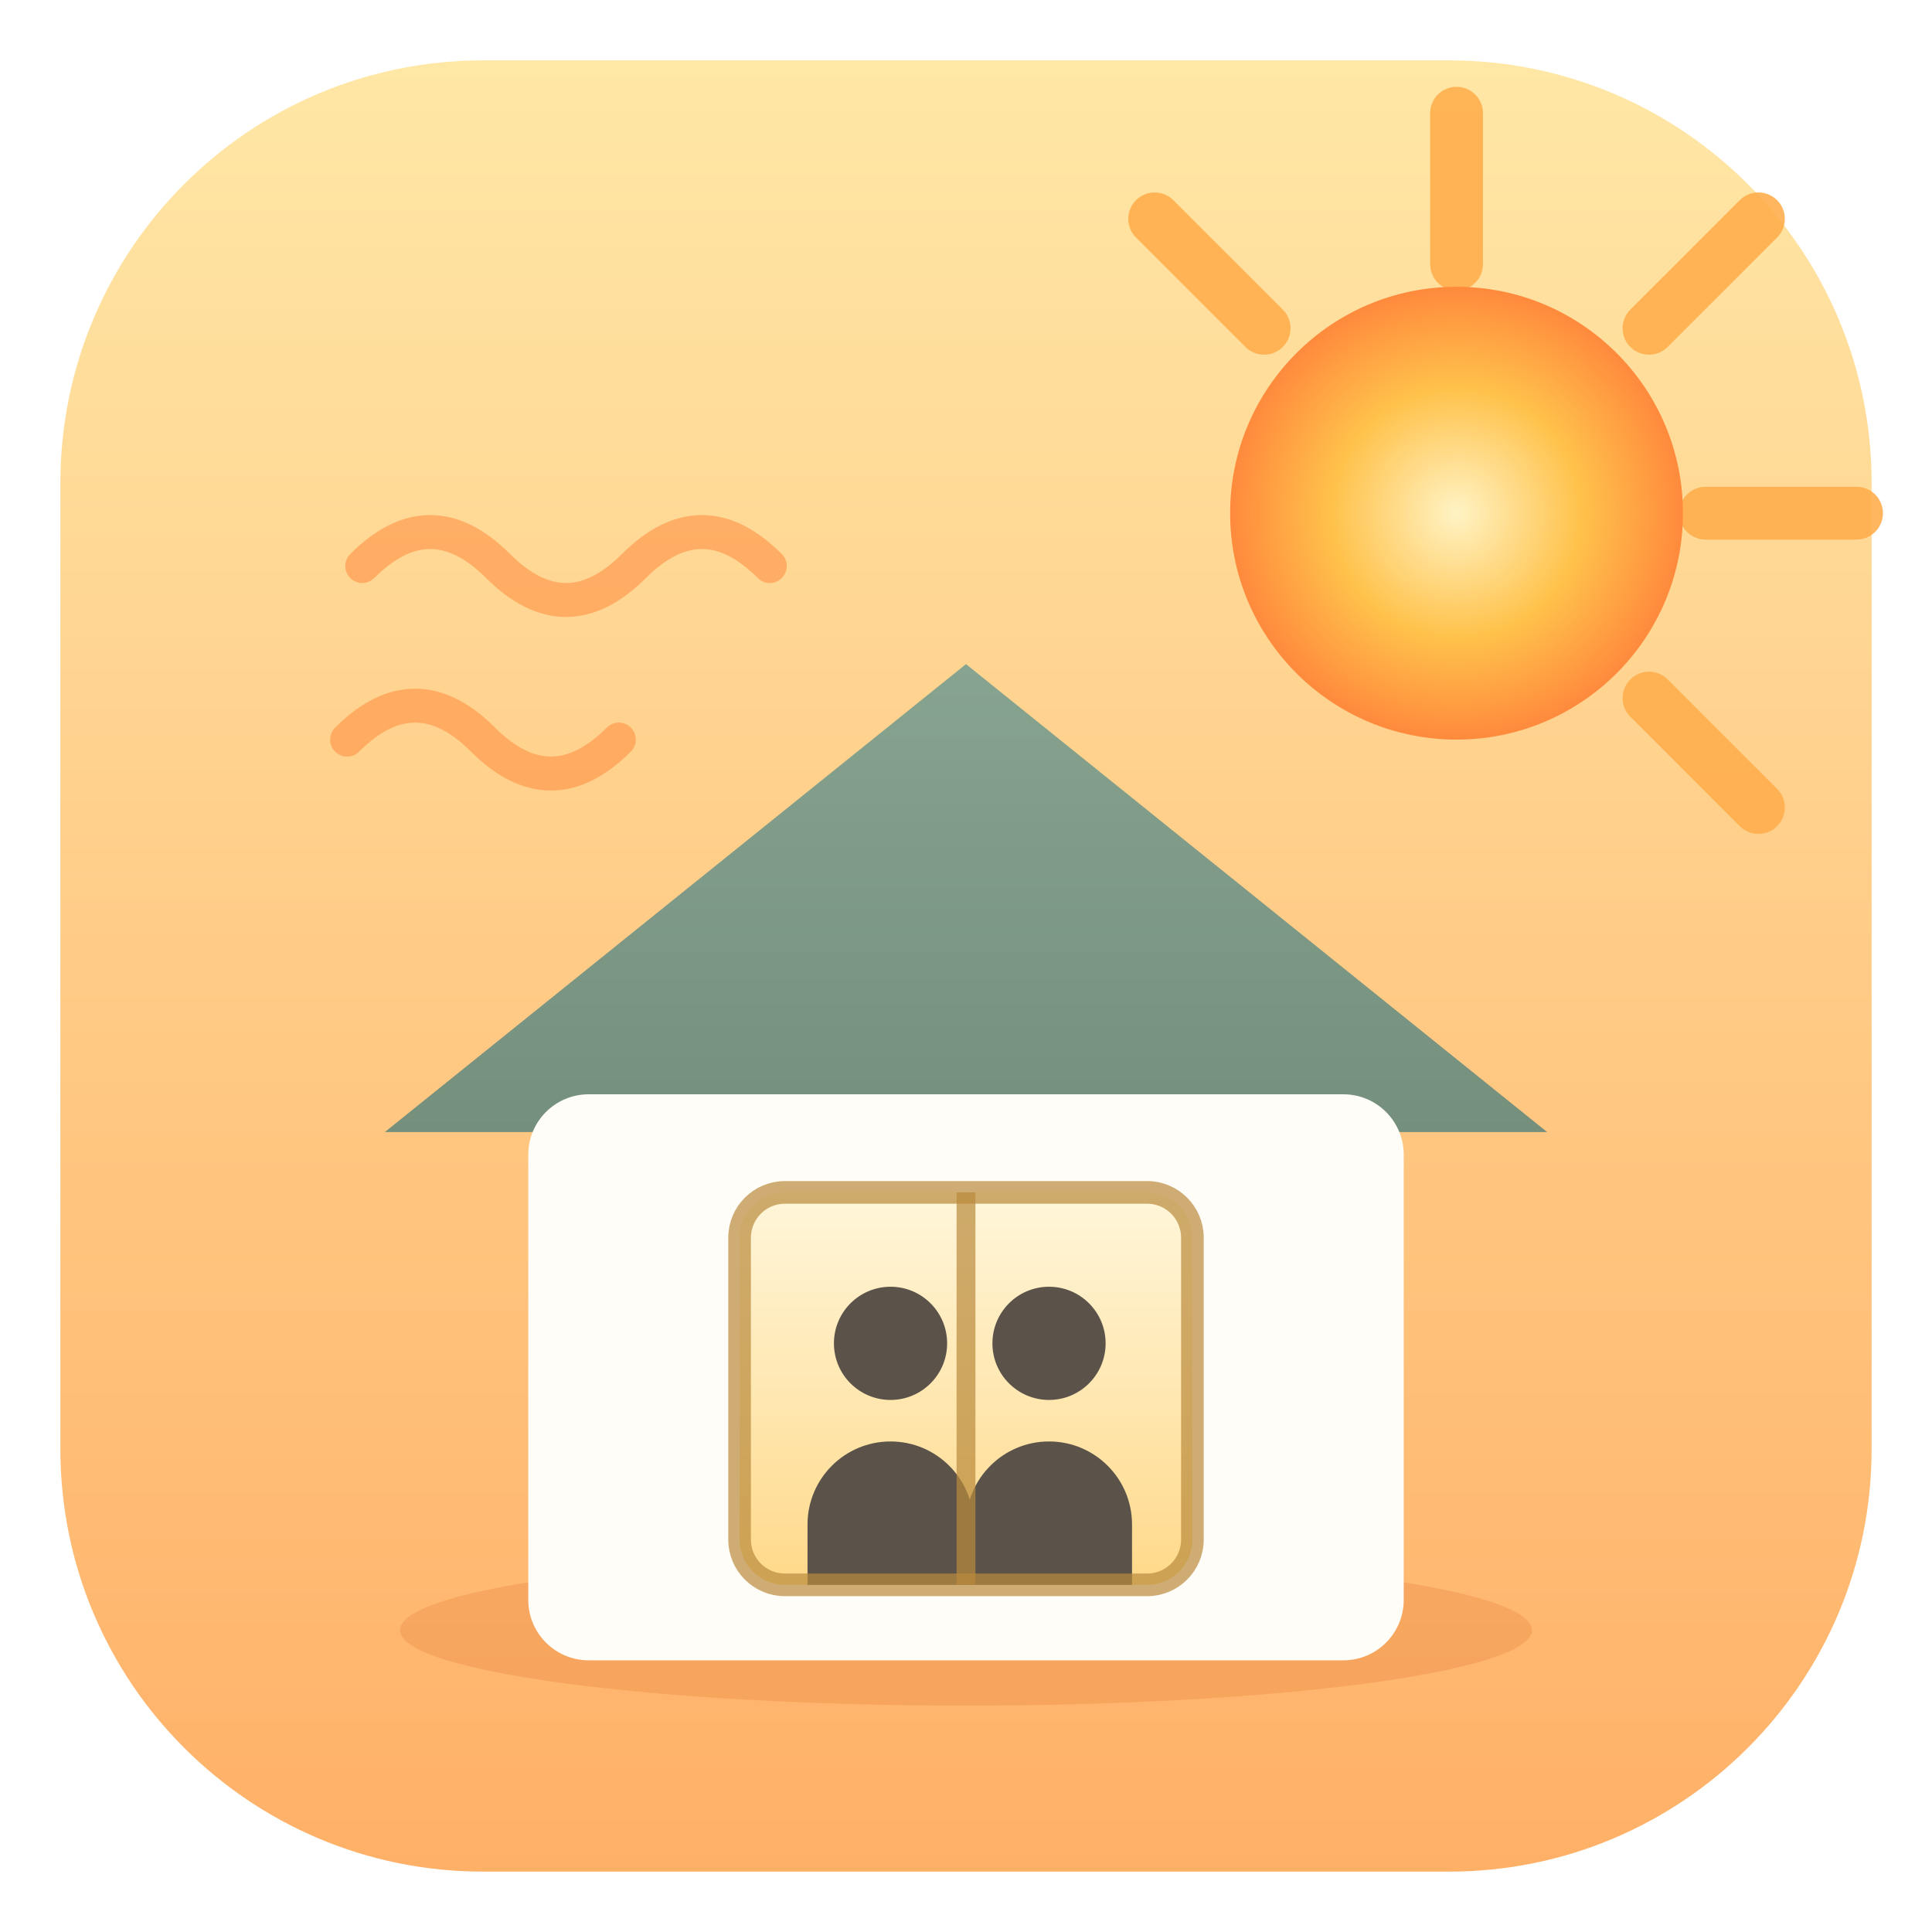
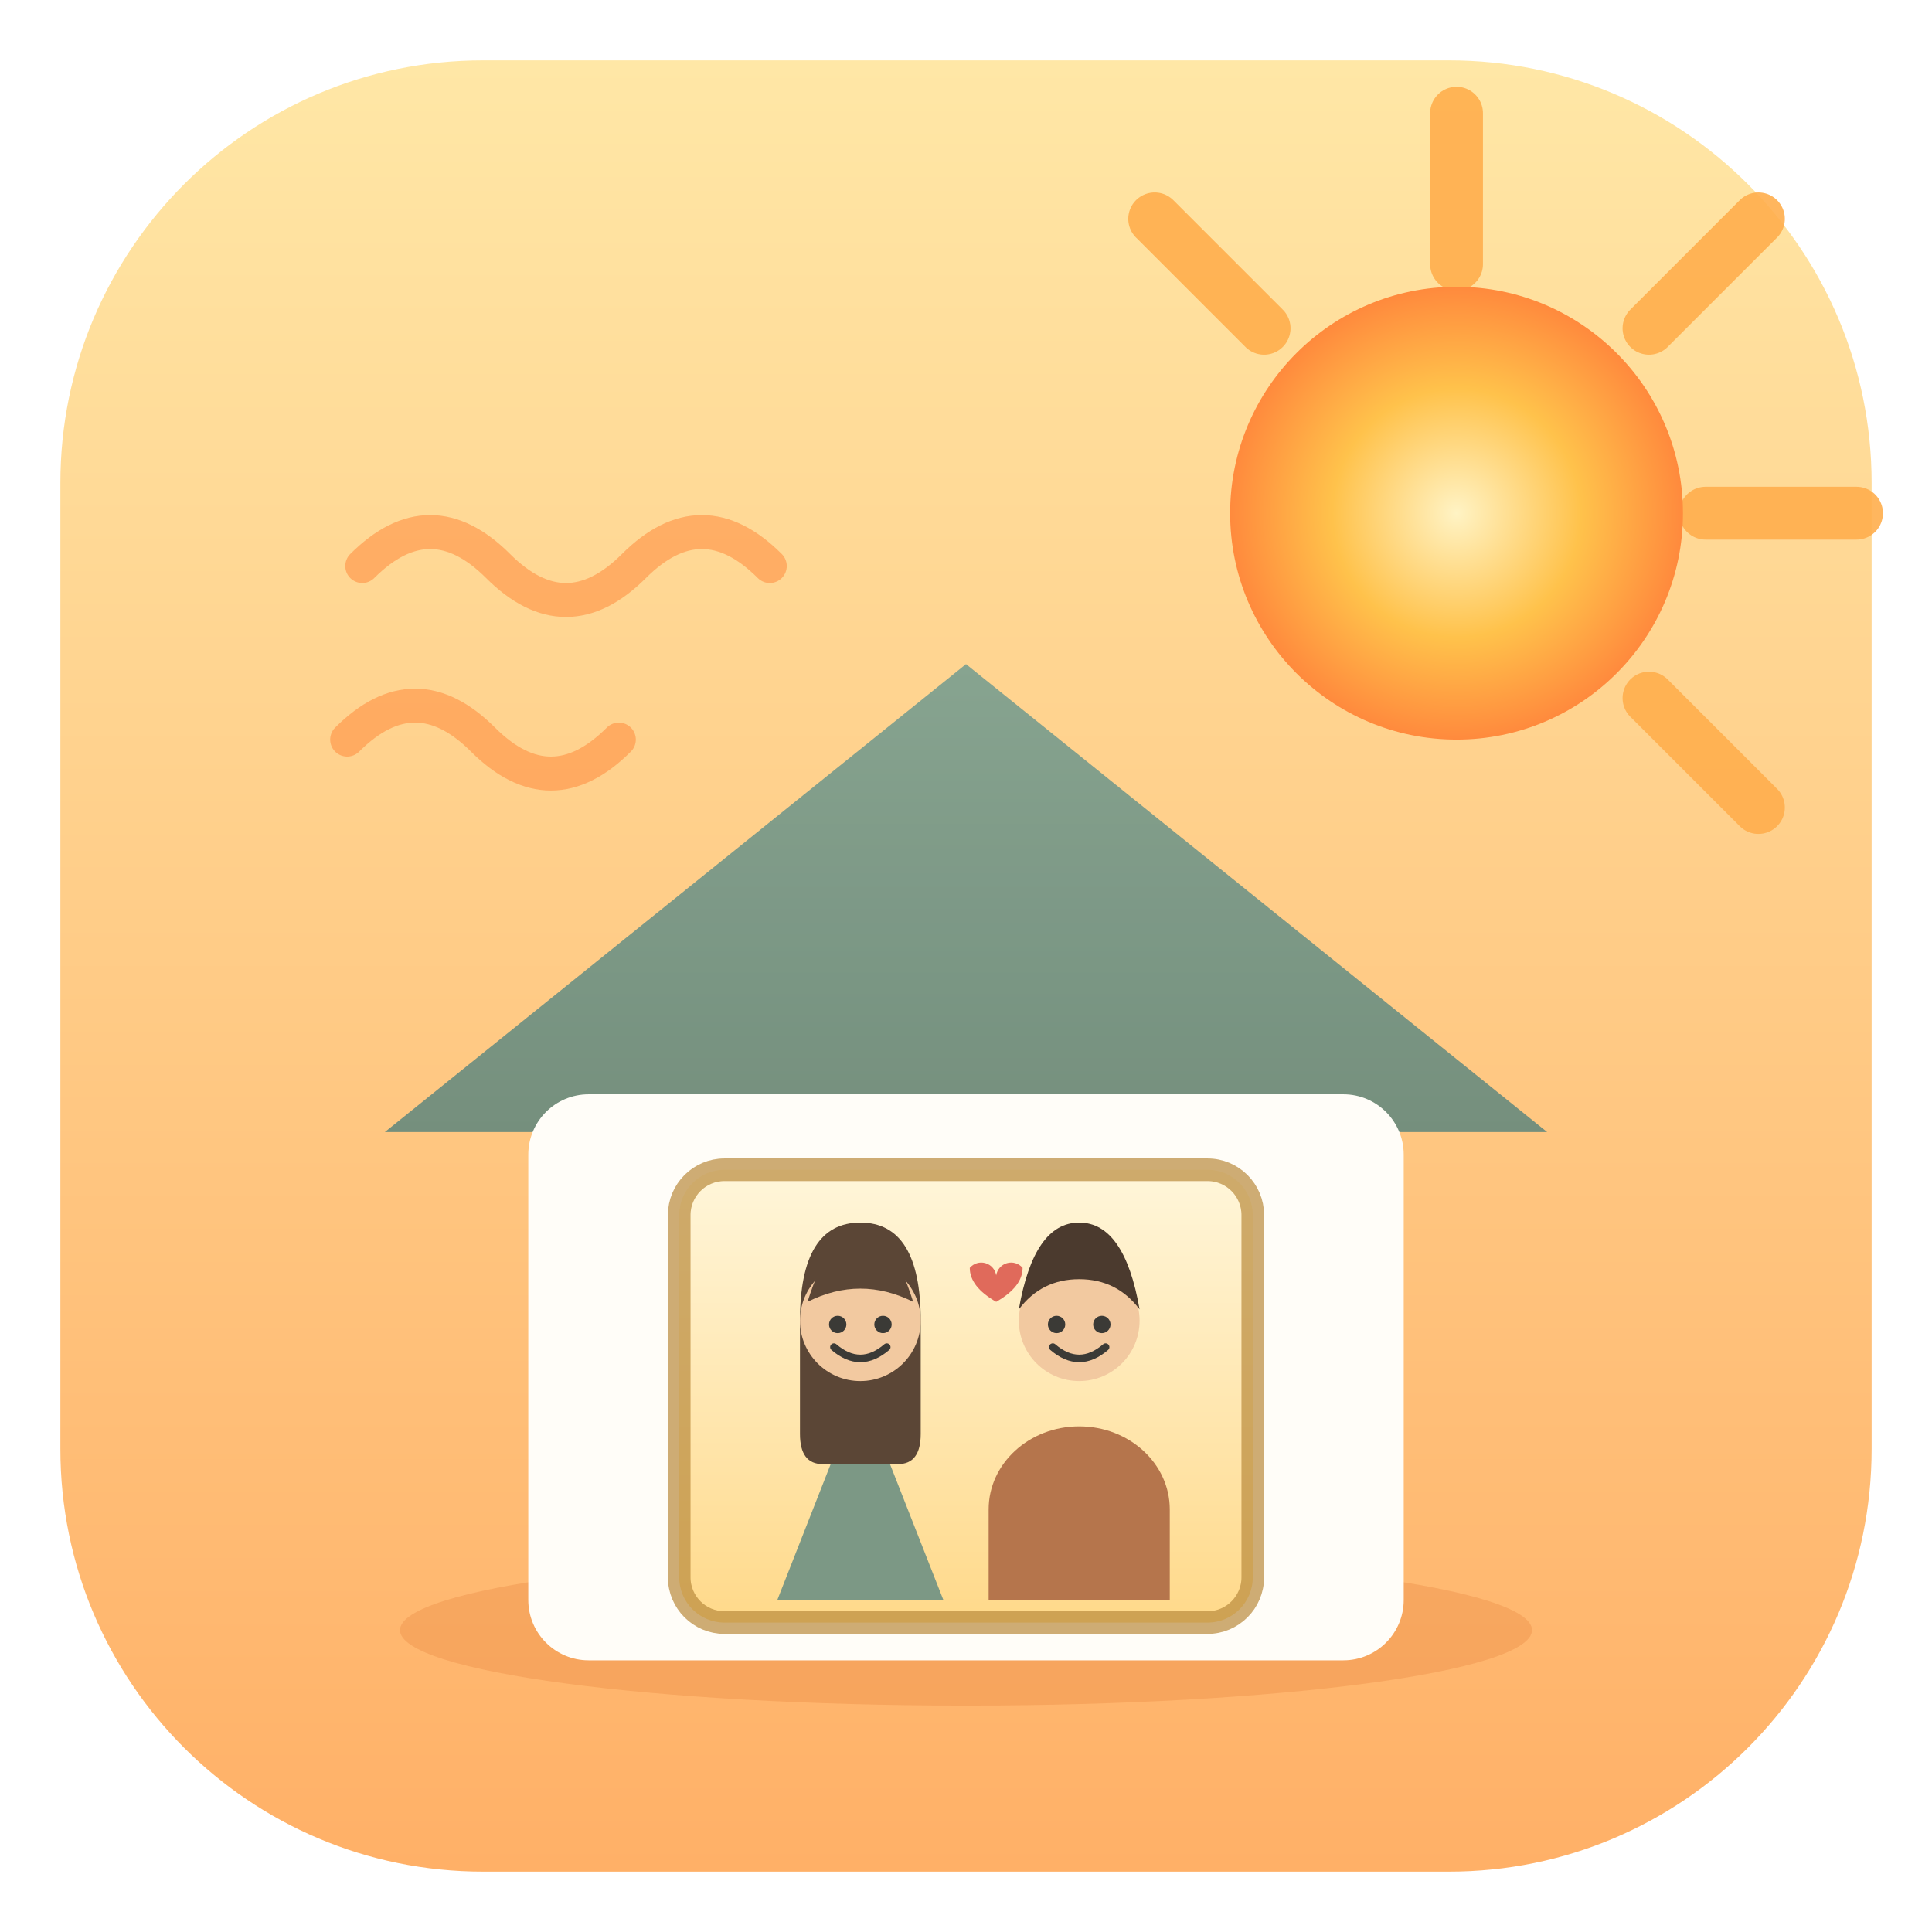
<svg xmlns="http://www.w3.org/2000/svg" width="512" height="512" viewBox="0 0 512 512" fill="none" role="img" aria-label="Assistant Foyer – maison en pleine canicule">
  <defs>
    <linearGradient id="bg" x1="0" y1="0" x2="0" y2="1">
      <stop offset="0" stop-color="#FFE7A6" />
      <stop offset="1" stop-color="#FFB067" />
    </linearGradient>
    <radialGradient id="sun" cx="0.5" cy="0.5" r="0.5">
      <stop offset="0" stop-color="#FFF3C4" />
      <stop offset="0.55" stop-color="#FFC24B" />
      <stop offset="1" stop-color="#FF8A3D" />
    </radialGradient>
    <linearGradient id="roof" x1="0" y1="0" x2="0" y2="1">
      <stop offset="0" stop-color="#8FAE99" />
      <stop offset="1" stop-color="#7C9885" />
    </linearGradient>
    <linearGradient id="window" x1="0" y1="0" x2="0" y2="1">
      <stop offset="0" stop-color="#FFF6DA" />
      <stop offset="1" stop-color="#FFD98A" />
    </linearGradient>
  </defs>
  <rect x="16" y="16" width="480" height="480" rx="112" fill="url(#bg)" />
  <g stroke="#FFAE4D" stroke-width="14" stroke-linecap="round" opacity="0.9">
    <line x1="386" y1="70" x2="386" y2="30" />
    <line x1="452" y1="136" x2="492" y2="136" />
    <line x1="437" y1="87" x2="466" y2="58" />
    <line x1="437" y1="185" x2="466" y2="214" />
    <line x1="335" y1="87" x2="306" y2="58" />
  </g>
  <circle cx="386" cy="136" r="60" fill="url(#sun)" />
  <g stroke="#FF8A3D" stroke-width="9" stroke-linecap="round" fill="none" opacity="0.55">
    <path d="M96 150 q18 -18 36 0 t36 0 t36 0" />
    <path d="M92 196 q18 -18 36 0 t36 0" />
  </g>
  <ellipse cx="256" cy="432" rx="150" ry="20" fill="#E8863F" opacity="0.35" />
  <path d="M256 176 L410 300 L102 300 Z" fill="url(#roof)" />
  <path d="M256 176 L410 300 L102 300 Z" fill="#000" opacity="0.06" />
  <rect x="140" y="290" width="232" height="150" rx="16" fill="#FFFDF8" />
-   <rect x="196" y="316" width="120" height="104" rx="12" fill="url(#window)" />
-   <g fill="#5B534A">
-     <circle cx="236" cy="356" r="15" />
-     <path d="M214 420 v-16 a22 22 0 0 1 44 0 v16 Z" />
-     <circle cx="278" cy="356" r="15" />
-     <path d="M256 420 v-16 a22 22 0 0 1 44 0 v16 Z" />
+   <rect x="180" y="310" width="152" height="120" rx="12" fill="url(#window)" />
+   <g>
+     <path d="M228 368 l22 56 h-44 Z" fill="#7C9885" />
+     <path d="M212 350 q0 -26 16 -26 q16 0 16 26 v30 q0 8 -6 8 h-20 q-6 0 -6 -8 Z" fill="#5B4636" />
+     <circle cx="228" cy="350" r="16" fill="#F2C9A0" />
+     <path d="M214 345 q6 -19 14 -19 q8 0 14 19 q-14 -7 -28 0 Z" fill="#5B4636" />
+     <circle cx="222" cy="351" r="2.3" fill="#3B3A36" />
+     <circle cx="234" cy="351" r="2.3" fill="#3B3A36" />
+     <path d="M221 357 q7 6 14 0" stroke="#3B3A36" stroke-width="2" fill="none" stroke-linecap="round" />
  </g>
-   <g stroke="#B98A3C" stroke-width="5" opacity="0.7">
-     <line x1="256" y1="316" x2="256" y2="420" />
+   <g>
+     <path d="M262 424 v-24 a24 22 0 0 1 48 0 v24 Z" fill="#B5754C" />
+     <circle cx="286" cy="350" r="16" fill="#F2C9A0" />
+     <path d="M270 347 q4 -23 16 -23 q12 0 16 23 q-6 -8 -16 -8 q-10 0 -16 8 Z" fill="#4B3A2E" />
+     <circle cx="280" cy="351" r="2.3" fill="#3B3A36" />
+     <circle cx="292" cy="351" r="2.3" fill="#3B3A36" />
+     <path d="M279 357 q7 6 14 0" stroke="#3B3A36" stroke-width="2" fill="none" stroke-linecap="round" />
  </g>
-   <rect x="196" y="316" width="120" height="104" rx="12" fill="none" stroke="#B98A3C" stroke-width="6" opacity="0.7" />
+   <path d="M257 336 a4 4 0 0 1 7 2 a4 4 0 0 1 7 -2 q0 5 -7 9 q-7 -4 -7 -9 Z" fill="#E06A5B" />
+   <rect x="180" y="310" width="152" height="120" rx="12" fill="none" stroke="#B98A3C" stroke-width="6" opacity="0.7" />
</svg>
